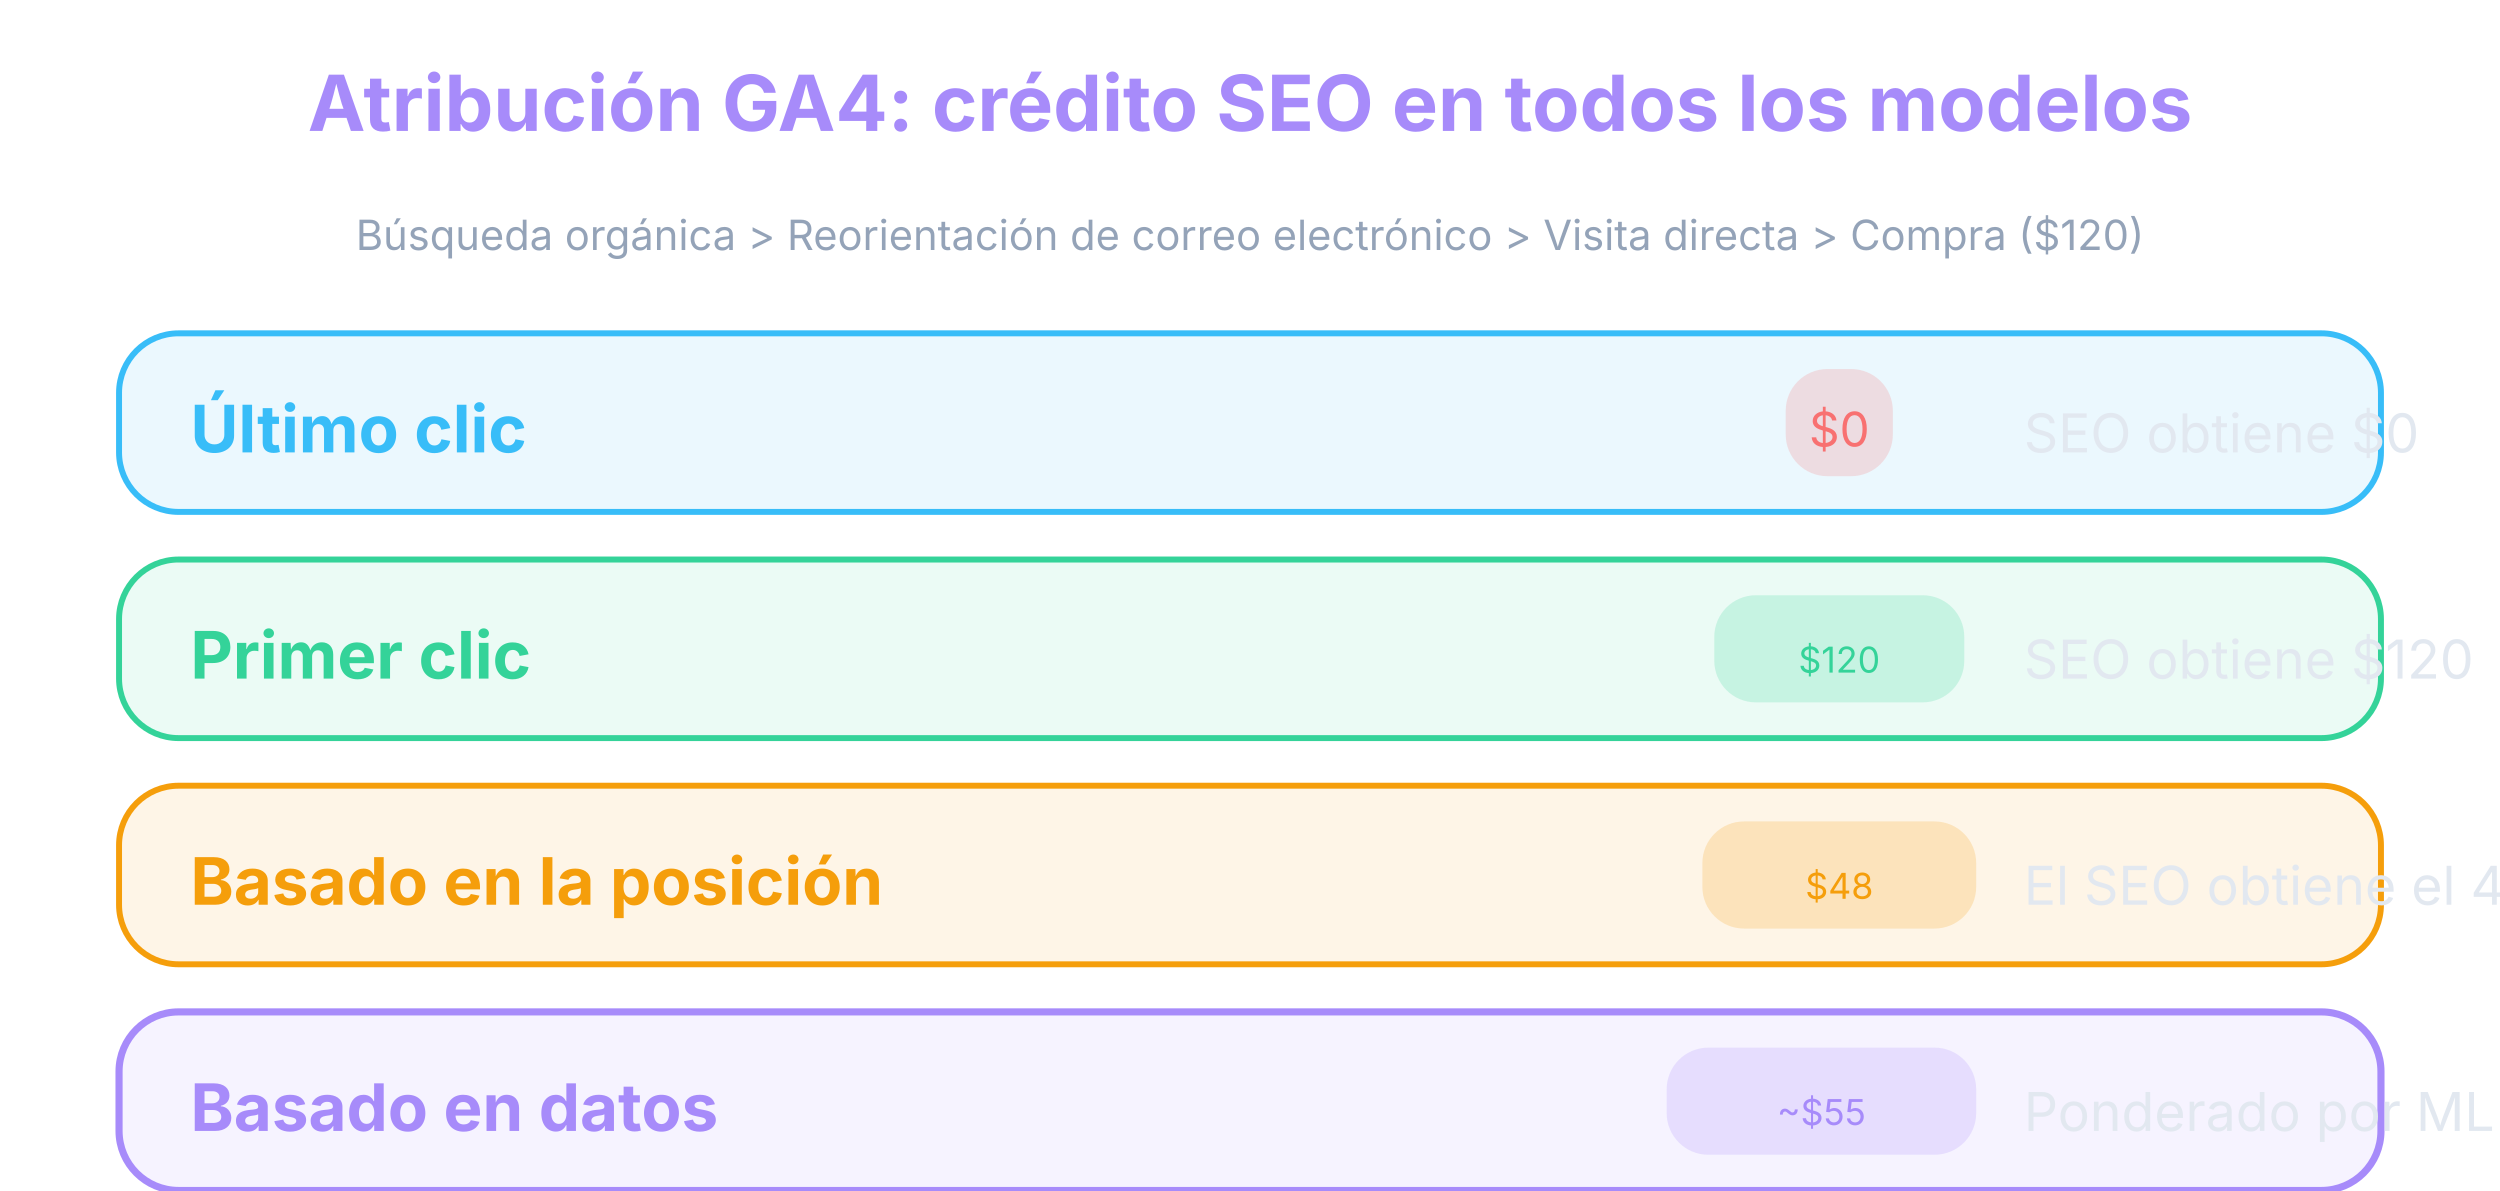
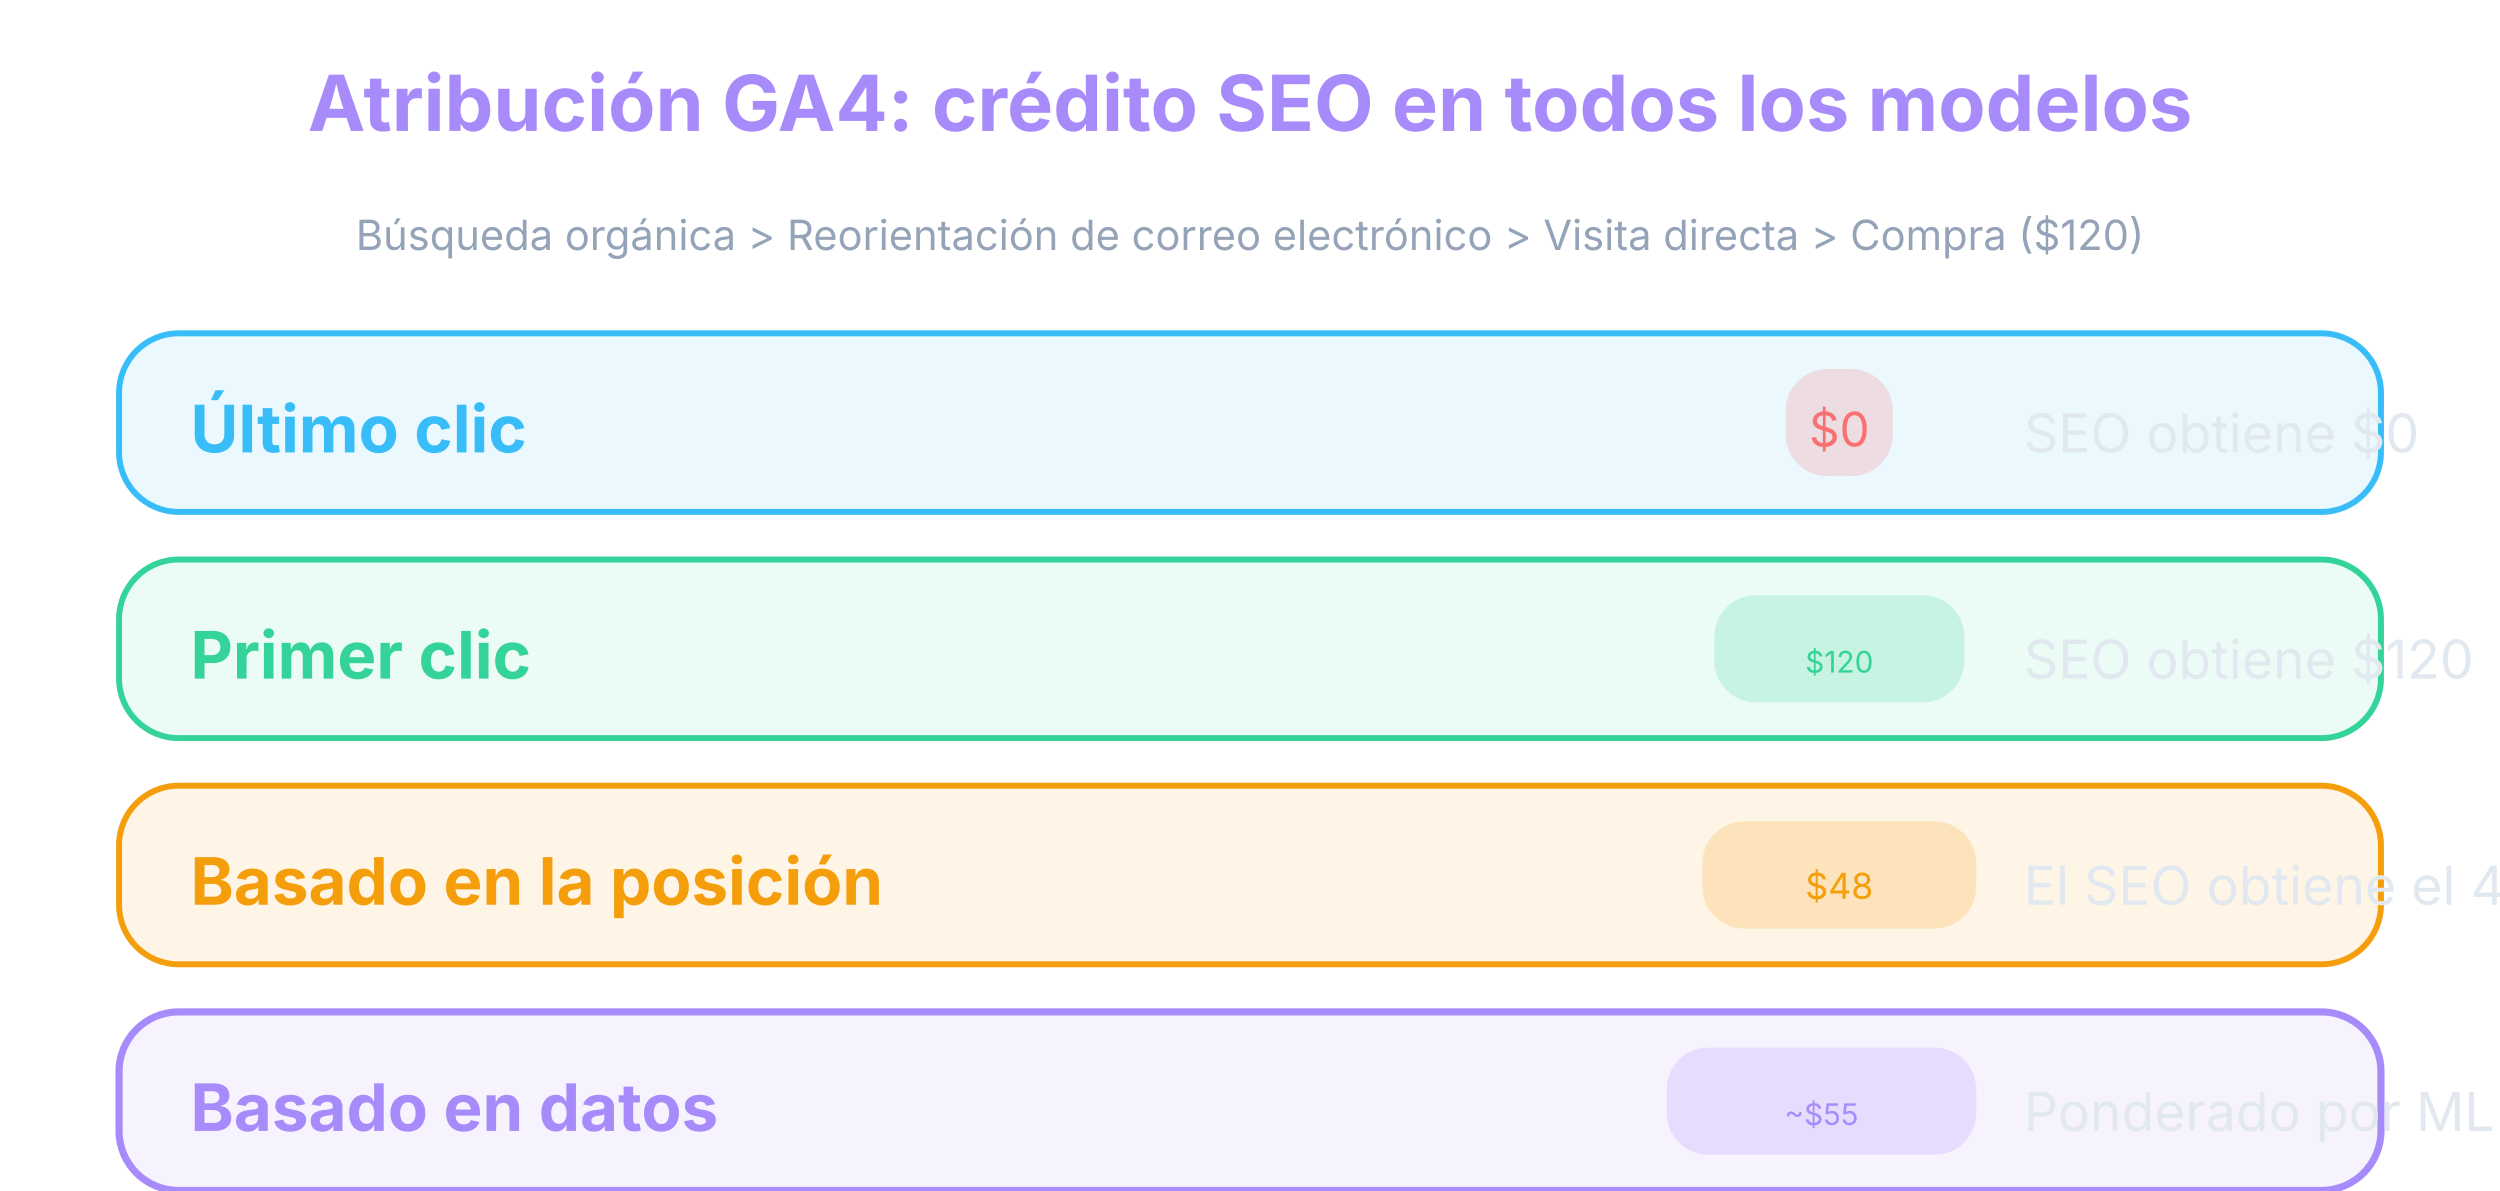
<svg xmlns="http://www.w3.org/2000/svg" viewBox="0 0 420 200" fill="none">
  <text x="210" y="22" text-anchor="middle" font-family="Inter, -apple-system, BlinkMacSystemFont, 'Segoe UI', Roboto, sans-serif" font-size="13" font-weight="bold" fill="#a78bfa">Atribución GA4: crédito SEO en todos los modelos</text>
  <text x="210" y="42" text-anchor="middle" font-family="Inter, -apple-system, BlinkMacSystemFont, 'Segoe UI', Roboto, sans-serif" font-size="7" fill="#94a3b8">Búsqueda orgánica &gt; Reorientación de correo electrónico &gt; Visita directa &gt; Compra ($120)</text>
  <g transform="translate(20,56)">
    <rect width="380" height="30" rx="10" fill="#38bdf8" fill-opacity="0.1" stroke="#38bdf8" stroke-width="1" />
    <text x="12" y="20" font-family="Inter, -apple-system, BlinkMacSystemFont, 'Segoe UI', Roboto, sans-serif" font-size="11" font-weight="bold" fill="#38bdf8">Último clic</text>
    <rect x="280" y="6" width="18" height="18" rx="7" fill="#f87171" fill-opacity="0.2" />
    <text x="289" y="19" text-anchor="middle" font-family="Inter, -apple-system, BlinkMacSystemFont, 'Segoe UI', Roboto, sans-serif" font-size="8" fill="#f87171">$0</text>
    <text x="320" y="20" font-family="Inter, -apple-system, BlinkMacSystemFont, 'Segoe UI', Roboto, sans-serif" font-size="9" fill="#e2e8f0">SEO obtiene $0</text>
  </g>
  <g transform="translate(20,94)">
    <rect width="380" height="30" rx="10" fill="#34d399" fill-opacity="0.1" stroke="#34d399" stroke-width="1" />
    <text x="12" y="20" font-family="Inter, -apple-system, BlinkMacSystemFont, 'Segoe UI', Roboto, sans-serif" font-size="11" font-weight="bold" fill="#34d399">Primer clic</text>
    <rect x="268" y="6" width="42" height="18" rx="7" fill="#34d399" fill-opacity="0.2" />
-     <text x="289" y="19" text-anchor="middle" font-family="Inter, -apple-system, BlinkMacSystemFont, 'Segoe UI', Roboto, sans-serif" font-size="6" fill="#34d399">$120</text>
+     <text x="289" y="19" text-anchor="middle" font-family="Inter, -apple-system, BlinkMacSystemFont, 'Segoe UI', Roboto, sans-serif" font-size="5" fill="#34d399">$120</text>
    <text x="320" y="20" font-family="Inter, -apple-system, BlinkMacSystemFont, 'Segoe UI', Roboto, sans-serif" font-size="9" fill="#e2e8f0">SEO obtiene $120</text>
  </g>
  <g transform="translate(20,132)">
    <rect width="380" height="30" rx="10" fill="#f59e0b" fill-opacity="0.1" stroke="#f59e0b" stroke-width="1" />
    <text x="12" y="20" font-family="Inter, -apple-system, BlinkMacSystemFont, 'Segoe UI', Roboto, sans-serif" font-size="11" font-weight="bold" fill="#f59e0b">Basado en la posición</text>
    <rect x="266" y="6" width="46" height="18" rx="7" fill="#f59e0b" fill-opacity="0.2" />
    <text x="289" y="19" text-anchor="middle" font-family="Inter, -apple-system, BlinkMacSystemFont, 'Segoe UI', Roboto, sans-serif" font-size="6" fill="#f59e0b">$48</text>
    <text x="320" y="20" font-family="Inter, -apple-system, BlinkMacSystemFont, 'Segoe UI', Roboto, sans-serif" font-size="9" fill="#e2e8f0">El SEO obtiene el 40%</text>
  </g>
  <g transform="translate(20,170)">
    <rect width="380" height="30" rx="10" fill="#a78bfa" fill-opacity="0.1" stroke="#a78bfa" stroke-width="1.2" />
    <text x="12" y="20" font-family="Inter, -apple-system, BlinkMacSystemFont, 'Segoe UI', Roboto, sans-serif" font-size="11" font-weight="bold" fill="#a78bfa">Basado en datos</text>
    <rect x="260" y="6" width="52" height="18" rx="7" fill="#a78bfa" fill-opacity="0.2" />
-     <text x="286" y="19" text-anchor="middle" font-family="Inter, -apple-system, BlinkMacSystemFont, 'Segoe UI', Roboto, sans-serif" font-size="6" fill="#a78bfa">~$55</text>
+     <text x="286" y="19" text-anchor="middle" font-family="Inter, -apple-system, BlinkMacSystemFont, 'Segoe UI', Roboto, sans-serif" font-size="5" fill="#a78bfa">~$55</text>
    <text x="320" y="20" font-family="Inter, -apple-system, BlinkMacSystemFont, 'Segoe UI', Roboto, sans-serif" font-size="9" fill="#e2e8f0">Ponderado por ML</text>
  </g>
</svg>
